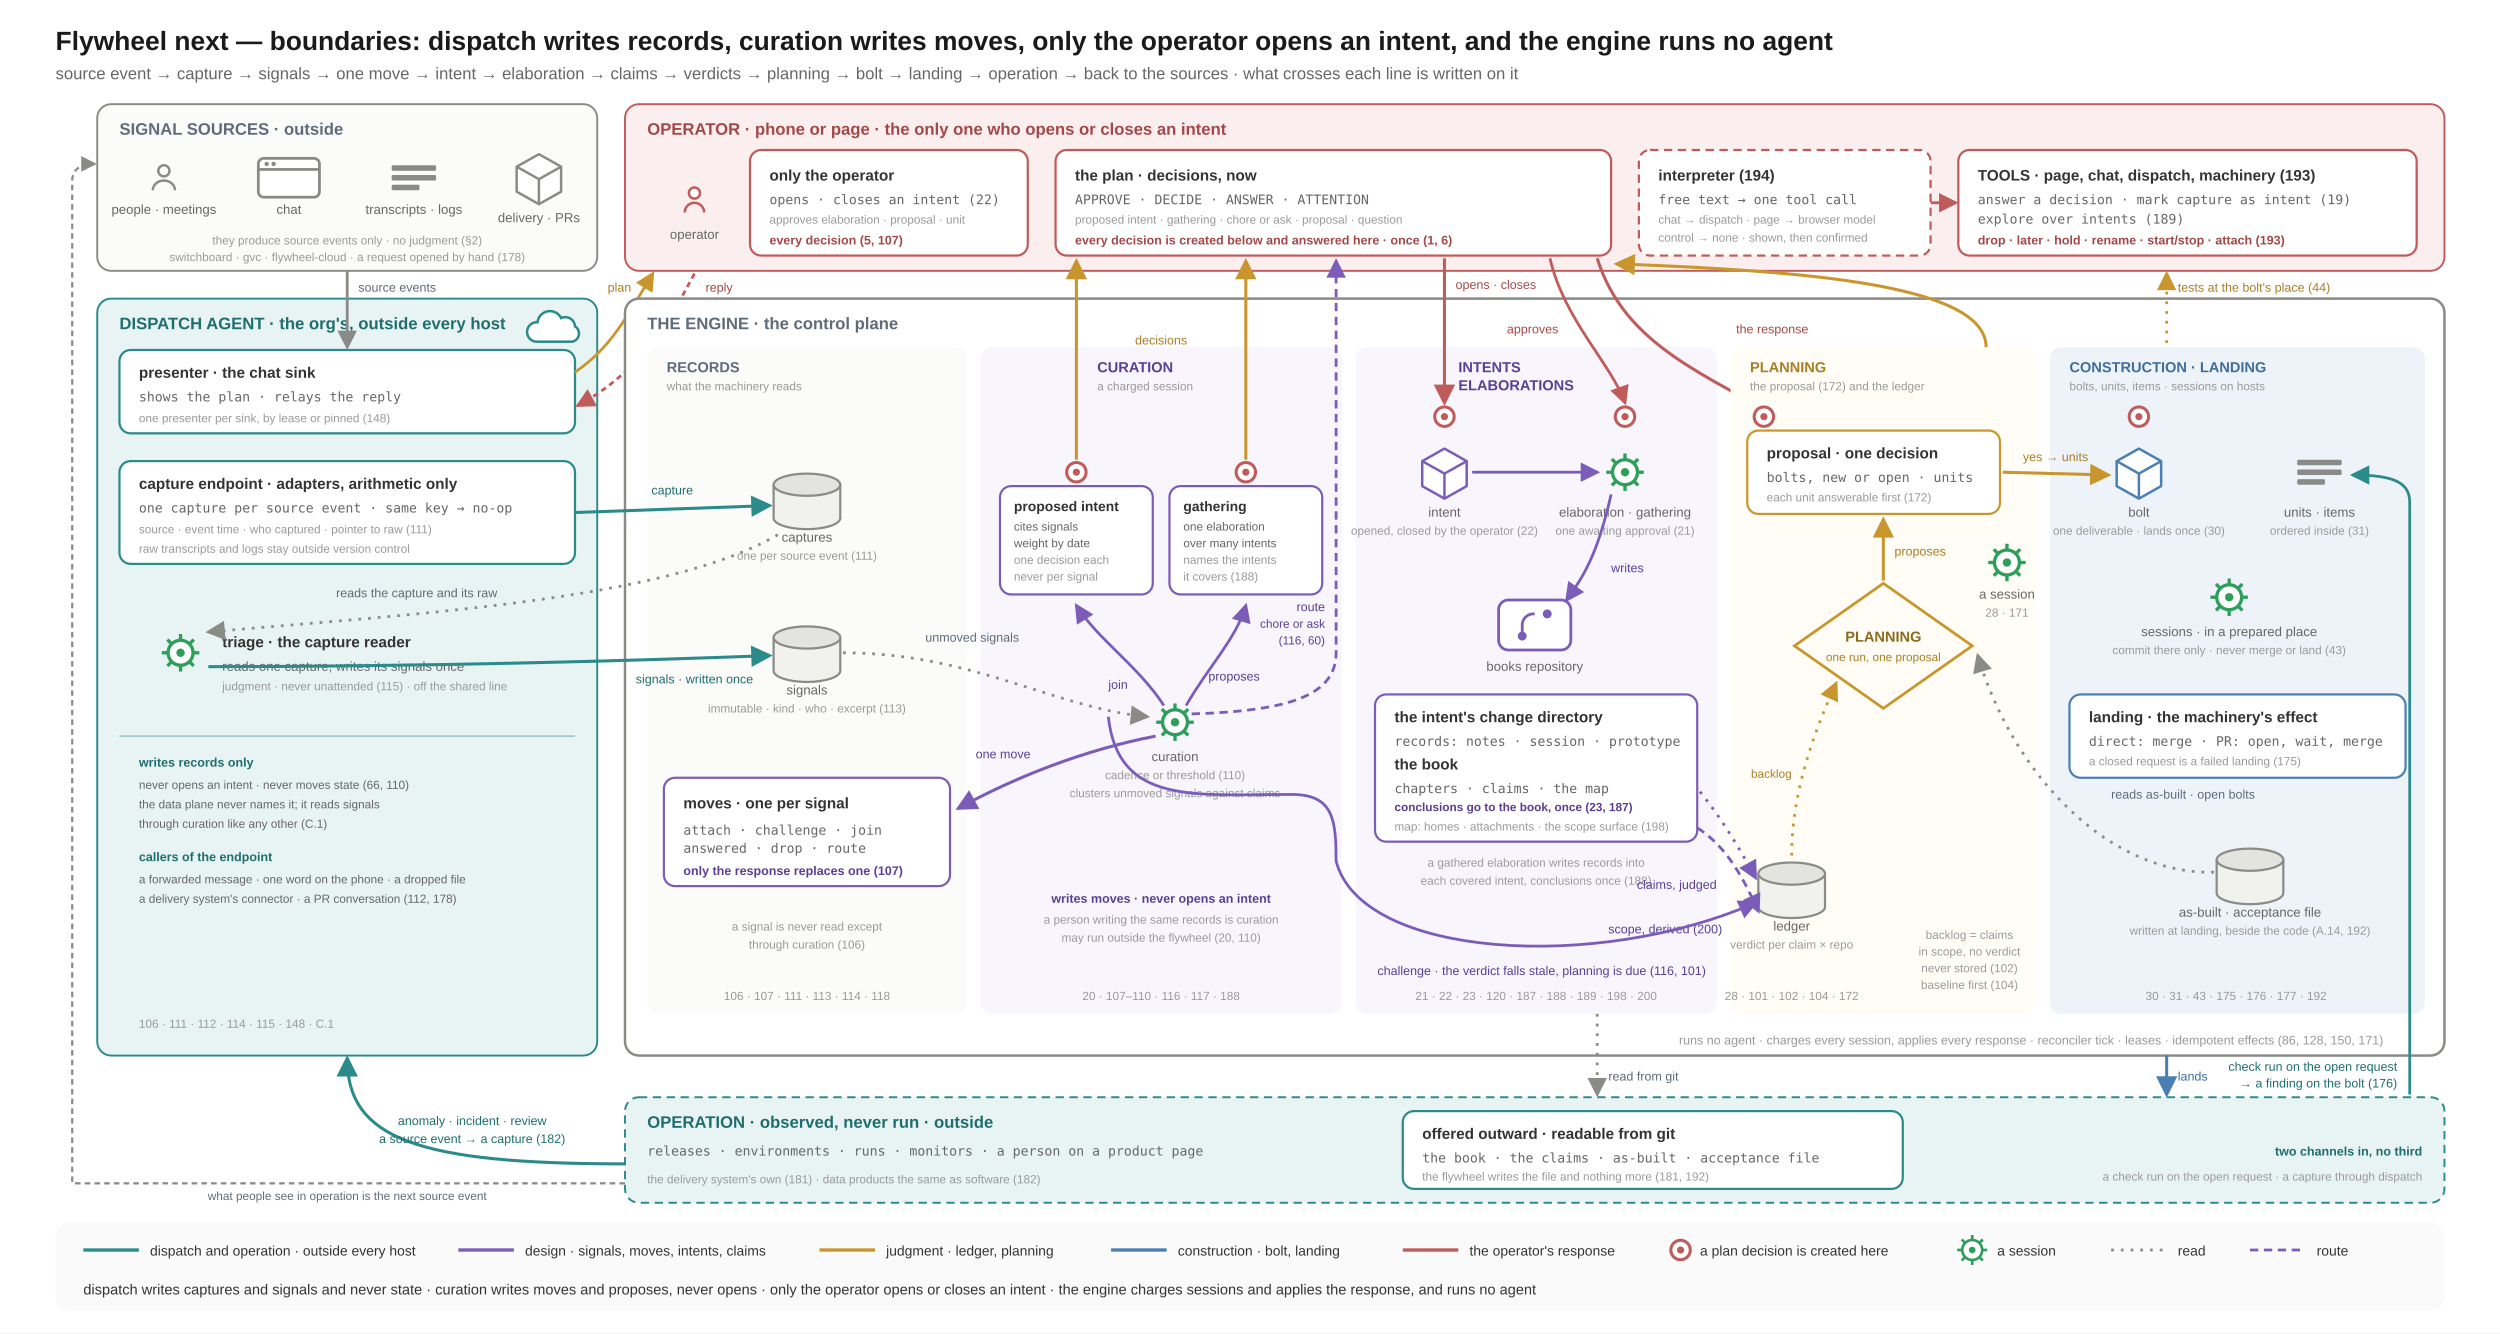
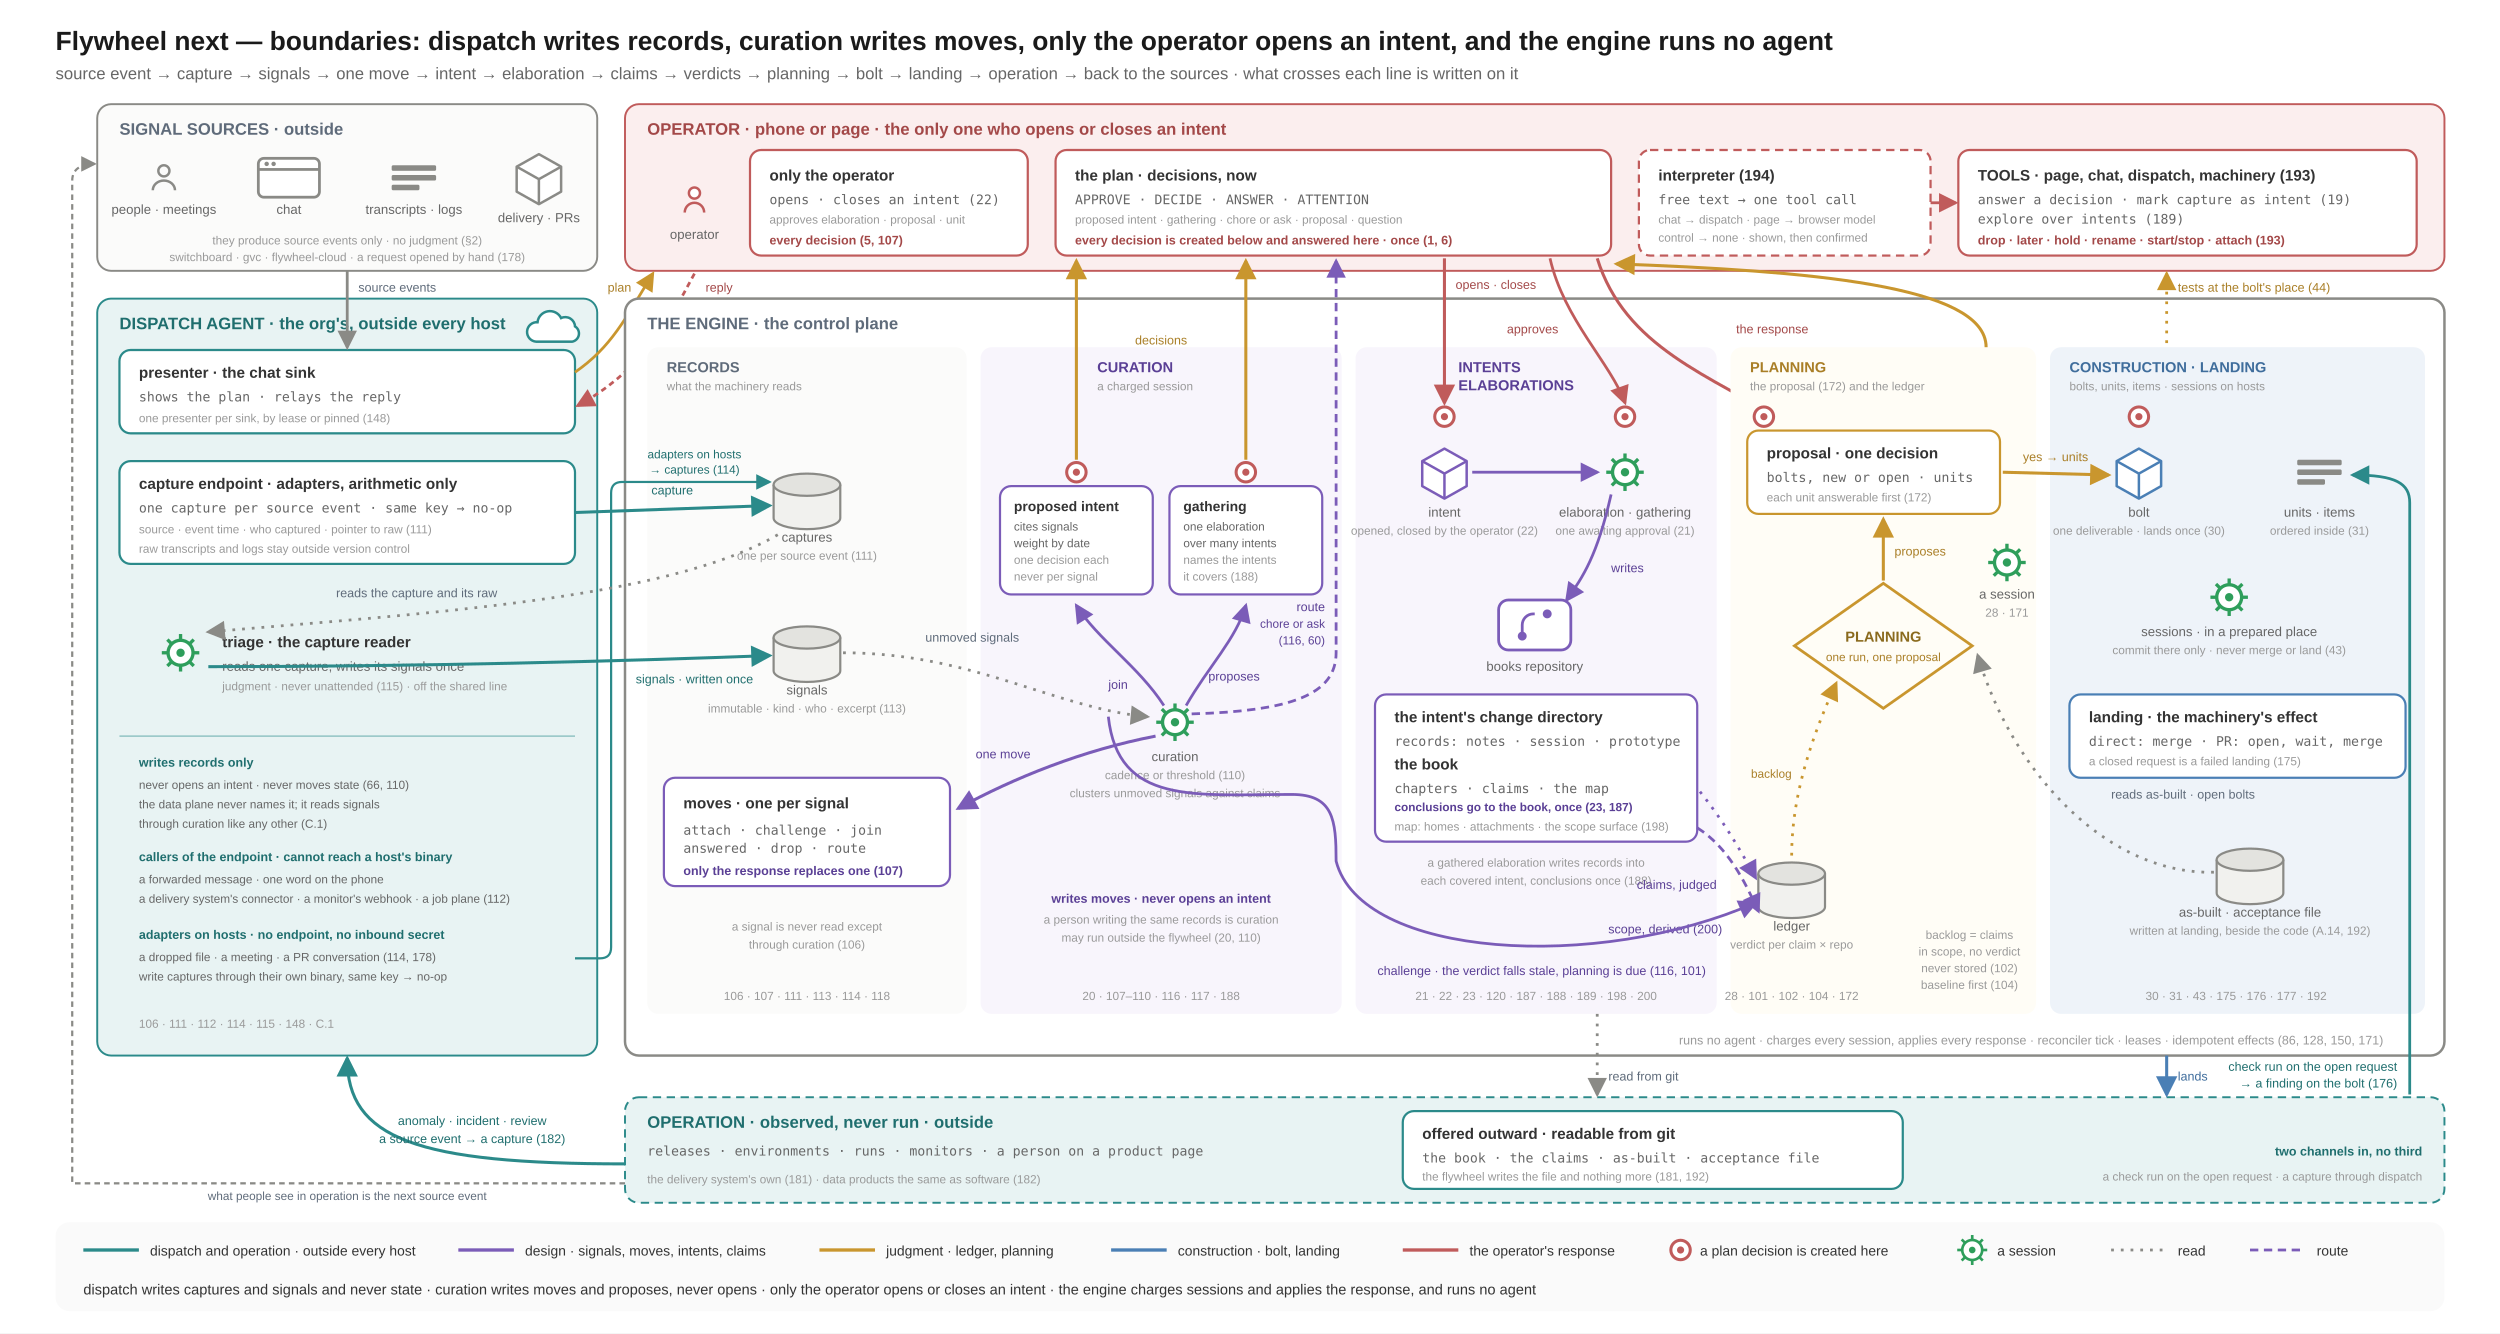
<svg xmlns="http://www.w3.org/2000/svg" viewBox="0 0 1800 960" font-family="-apple-system, 'Helvetica Neue', Arial, sans-serif">
  <defs>
    <marker id="mN" viewBox="0 0 10 10" refX="8.5" refY="5" markerWidth="7" markerHeight="7" orient="auto-start-reverse">
      <path d="M0 0L10 5L0 10z" fill="#8a8a86" />
    </marker>
    <marker id="mR" viewBox="0 0 10 10" refX="8.5" refY="5" markerWidth="7" markerHeight="7" orient="auto-start-reverse">
      <path d="M0 0L10 5L0 10z" fill="#c05b5b" />
    </marker>
    <marker id="mA" viewBox="0 0 10 10" refX="8.5" refY="5" markerWidth="7" markerHeight="7" orient="auto-start-reverse">
      <path d="M0 0L10 5L0 10z" fill="#c9962e" />
    </marker>
    <marker id="mP" viewBox="0 0 10 10" refX="8.5" refY="5" markerWidth="7" markerHeight="7" orient="auto-start-reverse">
      <path d="M0 0L10 5L0 10z" fill="#7b5cb8" />
    </marker>
    <marker id="mB" viewBox="0 0 10 10" refX="8.5" refY="5" markerWidth="7" markerHeight="7" orient="auto-start-reverse">
      <path d="M0 0L10 5L0 10z" fill="#4a7fb5" />
    </marker>
    <marker id="mT" viewBox="0 0 10 10" refX="8.5" refY="5" markerWidth="7" markerHeight="7" orient="auto-start-reverse">
      <path d="M0 0L10 5L0 10z" fill="#2b8a8a" />
    </marker>
    <g id="gear">
      <circle r="9" fill="#fff" stroke="currentColor" stroke-width="2.4" />
      <circle r="3" fill="currentColor" />
      <g stroke="currentColor" stroke-width="2.4">
        <line y1="-9" y2="-13.5" />
        <line y1="9" y2="13.5" />
        <line x1="-9" x2="-13.5" />
        <line x1="9" x2="13.5" />
        <line x1="-6.4" y1="-6.4" x2="-9.5" y2="-9.5" />
        <line x1="6.4" y1="6.4" x2="9.5" y2="9.5" />
        <line x1="-6.4" y1="6.4" x2="-9.5" y2="9.5" />
        <line x1="6.4" y1="-6.4" x2="9.5" y2="-9.5" />
      </g>
    </g>
    <g id="repo">
      <rect x="-26" y="-18" width="52" height="36" rx="7" fill="#fff" stroke="currentColor" stroke-width="2" />
      <circle cx="-9" cy="8" r="3.2" fill="currentColor" />
      <circle cx="9" cy="-8" r="3.2" fill="currentColor" />
      <path d="M -9 8 v-8 a 8 8 0 0 1 8 -8 h 1" fill="none" stroke="currentColor" stroke-width="2" />
    </g>
    <g id="person">
      <circle cy="-6" r="4" fill="#fff" stroke="currentColor" stroke-width="1.8" />
      <path d="M -7 8 a 7 7 0 0 1 14 0" fill="none" stroke="currentColor" stroke-width="1.8" />
    </g>
    <g id="people">
      <circle cy="-5" r="4" fill="none" stroke="currentColor" stroke-width="1.8" />
      <path d="M -8 9 a 8 7 0 0 1 16 0" fill="none" stroke="currentColor" stroke-width="1.8" />
    </g>
    <g id="browser">
      <rect x="-22" y="-14" width="44" height="28" rx="4" fill="#fff" stroke="currentColor" stroke-width="2" />
      <line x1="-22" y1="-6" x2="22" y2="-6" stroke="currentColor" stroke-width="2" />
      <circle cx="-16" cy="-10" r="1.6" fill="currentColor" />
      <circle cx="-11" cy="-10" r="1.6" fill="currentColor" />
    </g>
    <g id="cyl">
      <path d="M -24 -11 L -24 13 A 24 8 0 0 0 24 13 L 24 -11" fill="#f1f1ee" stroke="#8a8a86" stroke-width="1.6" />
      <ellipse cx="0" cy="-11" rx="24" ry="8" fill="#e3e3df" stroke="#8a8a86" stroke-width="1.6" />
    </g>
    <g id="marker">
      <circle r="7" fill="#fff" stroke="currentColor" stroke-width="2.2" />
      <circle r="2.6" fill="currentColor" />
    </g>
    <g id="rows" fill="#8a8a86">
      <rect x="-16" y="-9" width="32" height="4" rx="1" />
      <rect x="-16" y="-2" width="32" height="4" rx="1" />
      <rect x="-16" y="5" width="20" height="4" rx="1" />
    </g>
    <g id="cube" stroke="currentColor" stroke-width="1.8" stroke-linejoin="round">
      <path d="M -16 -8 L 0 -17 L 16 -8 L 16 10 L 0 19 L -16 10 Z" fill="#fff" />
      <path d="M -16 -8 L 0 1 L 16 -8 M 0 1 L 0 19" fill="none" />
    </g>
    <g id="cloud" fill="#fff" stroke="currentColor" stroke-width="1.8">
      <path d="M -14 8 a 7 7 0 0 1 1 -14 a 9 9 0 0 1 17 -3 a 7 7 0 0 1 10 6 a 6 6 0 0 1 -2 11 z" />
    </g>
  </defs>
  <rect width="1800" height="960" fill="#fff" />
  <text x="40" y="36" font-size="19" font-weight="700" fill="#1a1a1a">Flywheel next — boundaries: dispatch writes records, curation writes moves, only the operator opens an intent, and the engine runs no agent</text>
  <text x="40" y="57" font-size="12" fill="#666">source event → capture → signals → one move → intent → elaboration → claims → verdicts → planning → bolt → landing → operation → back to the sources · what crosses each line is written on it</text>
  <rect x="70" y="75" width="360" height="120" rx="10" fill="#fbfbfa" stroke="#8a8a86" stroke-width="1.4" />
  <text x="86" y="97" font-size="12" font-weight="700" fill="#5f6b7a">SIGNAL SOURCES · outside</text>
  <use href="#people" x="118" y="128" color="#8a8a86" />
  <text x="118" y="154" font-size="9.5" fill="#666" text-anchor="middle">people · meetings</text>
  <use href="#browser" x="208" y="128" color="#8a8a86" />
  <text x="208" y="154" font-size="9.5" fill="#666" text-anchor="middle">chat</text>
  <use href="#rows" x="298" y="128" color="#8a8a86" />
  <text x="298" y="154" font-size="9.5" fill="#666" text-anchor="middle">transcripts · logs</text>
  <use href="#cube" x="388" y="128" color="#8a8a86" />
  <text x="388" y="160" font-size="9.5" fill="#666" text-anchor="middle">delivery · PRs</text>
  <text x="250" y="176" font-size="8.5" fill="#999" text-anchor="middle">they produce source events only · no judgment (§2)</text>
  <text x="250" y="188" font-size="8.5" fill="#999" text-anchor="middle">switchboard · gvc · flywheel-cloud · a request opened by hand (178)</text>
  <rect x="450" y="75" width="1310" height="120" rx="10" fill="#fbeeee" stroke="#c05b5b" stroke-width="1.4" />
  <text x="466" y="97" font-size="12" font-weight="700" fill="#a34848">OPERATOR · phone or page · the only one who opens or closes an intent</text>
  <use href="#person" x="500" y="145" color="#c05b5b" />
  <text x="500" y="172" font-size="9.5" fill="#666" text-anchor="middle">operator</text>
  <rect x="540" y="108" width="200" height="76" rx="8" fill="#fff" stroke="#c05b5b" stroke-width="1.6" />
  <text x="554" y="130" font-size="11" font-weight="700" fill="#333">only the operator</text>
  <text x="554" y="147" font-size="9.5" font-family="monospace" fill="#666">opens · closes an intent (22)</text>
  <text x="554" y="161" font-size="8.5" fill="#999">approves elaboration · proposal · unit</text>
  <text x="554" y="176" font-size="9" font-weight="700" fill="#a34848">every decision (5, 107)</text>
  <rect x="760" y="108" width="400" height="76" rx="8" fill="#fff" stroke="#c05b5b" stroke-width="1.6" />
  <text x="774" y="130" font-size="11" font-weight="700" fill="#333">the plan · decisions, now</text>
  <text x="774" y="147" font-size="9.5" font-family="monospace" fill="#666">APPROVE · DECIDE · ANSWER · ATTENTION</text>
  <text x="774" y="161" font-size="8.5" fill="#999">proposed intent · gathering · chore or ask · proposal · question</text>
  <text x="774" y="176" font-size="9" font-weight="700" fill="#a34848">every decision is created below and answered here · once (1, 6)</text>
  <rect x="1180" y="108" width="210" height="76" rx="8" fill="#fff" stroke="#c05b5b" stroke-width="1.6" stroke-dasharray="6 4" />
  <text x="1194" y="130" font-size="11" font-weight="700" fill="#333">interpreter (194)</text>
  <text x="1194" y="147" font-size="9.5" font-family="monospace" fill="#666">free text → one tool call</text>
  <text x="1194" y="161" font-size="8.5" fill="#999">chat → dispatch · page → browser model</text>
  <text x="1194" y="174" font-size="8.5" fill="#999">control → none · shown, then confirmed</text>
  <path d="M 1390 146 L 1408 146" fill="none" stroke="#c05b5b" stroke-width="2" marker-end="url(#mR)" />
  <rect x="1410" y="108" width="330" height="76" rx="8" fill="#fff" stroke="#c05b5b" stroke-width="1.6" />
  <text x="1424" y="130" font-size="11" font-weight="700" fill="#333">TOOLS · page, chat, dispatch, machinery (193)</text>
  <text x="1424" y="147" font-size="9.5" font-family="monospace" fill="#666">answer a decision · mark capture as intent (19)</text>
  <text x="1424" y="161" font-size="9.5" font-family="monospace" fill="#666">explore over intents (189)</text>
  <text x="1424" y="176" font-size="9" font-weight="700" fill="#a34848">drop · later · hold · rename · start/stop · attach (193)</text>
  <rect x="70" y="215" width="360" height="545" rx="10" fill="#e8f3f3" stroke="#2b8a8a" stroke-width="1.4" />
  <text x="86" y="237" font-size="12" font-weight="700" fill="#1f6e6e">DISPATCH AGENT · the org's, outside every host</text>
  <use href="#cloud" x="400" y="238" color="#2b8a8a" />
  <rect x="86" y="252" width="328" height="60" rx="8" fill="#fff" stroke="#2b8a8a" stroke-width="1.6" />
  <text x="100" y="272" font-size="11" font-weight="700" fill="#333">presenter · the chat sink</text>
  <text x="100" y="289" font-size="9.5" font-family="monospace" fill="#666">shows the plan · relays the reply</text>
  <text x="100" y="304" font-size="8.5" fill="#999">one presenter per sink, by lease or pinned (148)</text>
  <rect x="86" y="332" width="328" height="74" rx="8" fill="#fff" stroke="#2b8a8a" stroke-width="1.6" />
  <text x="100" y="352" font-size="11" font-weight="700" fill="#333">capture endpoint · adapters, arithmetic only</text>
  <text x="100" y="369" font-size="9.5" font-family="monospace" fill="#666">one capture per source event · same key → no-op</text>
  <text x="100" y="384" font-size="8.5" fill="#999">source · event time · who captured · pointer to raw (111)</text>
  <text x="100" y="398" font-size="8.5" fill="#999">raw transcripts and logs stay outside version control</text>
  <use href="#gear" x="130" y="470" color="#2e9e5b" />
  <text x="160" y="466" font-size="11" font-weight="700" fill="#333">triage · the capture reader</text>
  <text x="160" y="483" font-size="9.5" fill="#666">reads one capture, writes its signals once</text>
  <text x="160" y="497" font-size="8.5" fill="#999">judgment · never unattended (115) · off the shared line</text>
  <line x1="86" y1="530" x2="414" y2="530" stroke="#2b8a8a" stroke-width="1" opacity="0.5" />
  <text x="100" y="552" font-size="9" font-weight="700" fill="#1f6e6e">writes records only</text>
  <text x="100" y="568" font-size="8.5" fill="#666">never opens an intent · never moves state (66, 110)</text>
  <text x="100" y="582" font-size="8.5" fill="#666">the data plane never names it; it reads signals</text>
  <text x="100" y="596" font-size="8.5" fill="#666">through curation like any other (C.1)</text>
-   <text x="100" y="620" font-size="9" font-weight="700" fill="#1f6e6e">callers of the endpoint</text>
-   <text x="100" y="636" font-size="8.5" fill="#666">a forwarded message · one word on the phone · a dropped file</text>
-   <text x="100" y="650" font-size="8.5" fill="#666">a delivery system's connector · a PR conversation (112, 178)</text>
+   <text x="100" y="620" font-size="9" font-weight="700" fill="#1f6e6e">callers of the endpoint · cannot reach a host's binary</text>
+   <text x="100" y="636" font-size="8.5" fill="#666">a forwarded message · one word on the phone</text>
+   <text x="100" y="650" font-size="8.5" fill="#666">a delivery system's connector · a monitor's webhook · a job plane (112)</text>
+   <text x="100" y="676" font-size="9" font-weight="700" fill="#1f6e6e">adapters on hosts · no endpoint, no inbound secret</text>
+   <text x="100" y="692" font-size="8.5" fill="#666">a dropped file · a meeting · a PR conversation (114, 178)</text>
+   <text x="100" y="706" font-size="8.5" fill="#666">write captures through their own binary, same key → no-op</text>
  <text x="100" y="740" font-size="8.5" fill="#999">106 · 111 · 112 · 114 · 115 · 148 · C.1</text>
  <path d="M 250 195 L 250 250" fill="none" stroke="#8a8a86" stroke-width="2" marker-end="url(#mN)" />
  <text x="258" y="210" font-size="9" fill="#5f6b7a">source events</text>
  <path d="M 414 268 C 440 250, 450 230, 470 197" fill="none" stroke="#c9962e" stroke-width="2" marker-end="url(#mA)" />
  <path d="M 500 197 C 480 235, 460 268, 416 292" fill="none" stroke="#c05b5b" stroke-width="2" stroke-dasharray="4 3" marker-end="url(#mR)" />
  <text x="446" y="210" font-size="9" fill="#a97e26" text-anchor="middle">plan</text>
  <text x="508" y="210" font-size="9" fill="#a34848">reply</text>
  <rect x="450" y="215" width="1310" height="545" rx="10" fill="#fff" stroke="#8a8a86" stroke-width="1.8" />
  <text x="466" y="237" font-size="12" font-weight="700" fill="#5f6b7a">THE ENGINE · the control plane</text>
  <text x="1716" y="752" font-size="9" fill="#999" text-anchor="end">runs no agent · charges every session, applies every response · reconciler tick · leases · idempotent effects (86, 128, 150, 171)</text>
  <rect x="466" y="250" width="230" height="480" rx="8" fill="#fbfbfa" stroke="none" />
  <text x="480" y="268" font-size="10.5" font-weight="700" fill="#5f6b7a">RECORDS</text>
  <text x="480" y="281" font-size="8.5" fill="#999">what the machinery reads</text>
  <use href="#cyl" x="581" y="360" />
  <text x="581" y="390" font-size="9.5" fill="#666" text-anchor="middle">captures</text>
  <text x="581" y="403" font-size="8.5" fill="#999" text-anchor="middle">one per source event (111)</text>
  <use href="#cyl" x="581" y="470" />
  <text x="581" y="500" font-size="9.5" fill="#666" text-anchor="middle">signals</text>
  <text x="581" y="513" font-size="8.5" fill="#999" text-anchor="middle">immutable · kind · who · excerpt (113)</text>
  <rect x="478" y="560" width="206" height="78" rx="8" fill="#fff" stroke="#7b5cb8" stroke-width="1.6" />
  <text x="492" y="582" font-size="11" font-weight="700" fill="#333">moves · one per signal</text>
  <text x="492" y="601" font-size="9.5" font-family="monospace" fill="#666">attach · challenge · join</text>
  <text x="492" y="614" font-size="9.5" font-family="monospace" fill="#666">answered · drop · route</text>
  <text x="492" y="630" font-size="9" font-weight="700" fill="#5a3f95">only the response replaces one (107)</text>
  <text x="581" y="670" font-size="8.5" fill="#999" text-anchor="middle">a signal is never read except</text>
  <text x="581" y="683" font-size="8.5" fill="#999" text-anchor="middle">through curation (106)</text>
  <text x="581" y="720" font-size="8.5" fill="#999" text-anchor="middle">106 · 107 · 111 · 113 · 114 · 118</text>
  <path d="M 414 369 L 554 364" fill="none" stroke="#2b8a8a" stroke-width="2.2" marker-end="url(#mT)" />
  <text x="484" y="356" font-size="9" fill="#1f6e6e" text-anchor="middle">capture</text>
+   <path d="M 414 690 L 432 690 Q 440 690 440 682 L 440 355 Q 440 347 448 347 L 554 347" fill="none" stroke="#2b8a8a" stroke-width="1.6" marker-end="url(#mT)" />
+   <text x="500" y="330" font-size="8.5" fill="#1f6e6e" text-anchor="middle">adapters on hosts</text>
+   <text x="500" y="341" font-size="8.5" fill="#1f6e6e" text-anchor="middle">→ captures (114)</text>
  <path d="M 560 385 C 480 432, 300 442, 150 455" fill="none" stroke="#8a8a86" stroke-width="2" stroke-dasharray="2 5" marker-end="url(#mN)" />
  <text x="300" y="430" font-size="9" fill="#5f6b7a" text-anchor="middle">reads the capture and its raw</text>
  <path d="M 150 480 C 300 480, 450 476, 554 472" fill="none" stroke="#2b8a8a" stroke-width="2.2" marker-end="url(#mT)" />
  <text x="500" y="492" font-size="9" fill="#1f6e6e" text-anchor="middle">signals · written once</text>
  <rect x="706" y="250" width="260" height="480" rx="8" fill="#f8f5fc" stroke="none" />
  <text x="790" y="268" font-size="10.5" font-weight="700" fill="#5a3f95">CURATION</text>
  <text x="790" y="281" font-size="8.5" fill="#999">a charged session</text>
  <use href="#marker" x="775" y="340" color="#c05b5b" />
  <rect x="720" y="350" width="110" height="78" rx="8" fill="#fff" stroke="#7b5cb8" stroke-width="1.6" />
  <text x="730" y="368" font-size="10" font-weight="700" fill="#333">proposed intent</text>
  <text x="730" y="382" font-size="8.5" fill="#666">cites signals</text>
  <text x="730" y="394" font-size="8.5" fill="#666">weight by date</text>
  <text x="730" y="406" font-size="8.5" fill="#999">one decision each</text>
  <text x="730" y="418" font-size="8.5" fill="#999">never per signal</text>
  <use href="#marker" x="897" y="340" color="#c05b5b" />
  <rect x="842" y="350" width="110" height="78" rx="8" fill="#fff" stroke="#7b5cb8" stroke-width="1.6" />
  <text x="852" y="368" font-size="10" font-weight="700" fill="#333">gathering</text>
  <text x="852" y="382" font-size="8.5" fill="#666">one elaboration</text>
  <text x="852" y="394" font-size="8.5" fill="#666">over many intents</text>
  <text x="852" y="406" font-size="8.5" fill="#999">names the intents</text>
  <text x="852" y="418" font-size="8.5" fill="#999">it covers (188)</text>
  <use href="#gear" x="846" y="520" color="#2e9e5b" />
  <text x="846" y="548" font-size="9.5" fill="#666" text-anchor="middle">curation</text>
  <text x="846" y="561" font-size="8.5" fill="#999" text-anchor="middle">cadence or threshold (110)</text>
  <text x="846" y="574" font-size="8.5" fill="#999" text-anchor="middle">clusters unmoved signals against claims</text>
  <path d="M 838 508 C 820 480, 790 460, 775 436" fill="none" stroke="#7b5cb8" stroke-width="2" marker-end="url(#mP)" />
  <text x="812" y="496" font-size="9" fill="#5a3f95" text-anchor="end">join</text>
  <path d="M 854 508 C 870 480, 890 460, 897 436" fill="none" stroke="#7b5cb8" stroke-width="2" marker-end="url(#mP)" />
  <text x="870" y="490" font-size="9" fill="#5a3f95">proposes</text>
  <text x="836" y="650" font-size="9" font-weight="700" fill="#5a3f95" text-anchor="middle">writes moves · never opens an intent</text>
  <text x="836" y="665" font-size="8.5" fill="#999" text-anchor="middle">a person writing the same records is curation</text>
  <text x="836" y="678" font-size="8.5" fill="#999" text-anchor="middle">may run outside the flywheel (20, 110)</text>
  <text x="836" y="720" font-size="8.5" fill="#999" text-anchor="middle">20 · 107–110 · 116 · 117 · 188</text>
  <path d="M 607 470 C 700 470, 760 510, 826 516" fill="none" stroke="#8a8a86" stroke-width="2" stroke-dasharray="2 5" marker-end="url(#mN)" />
  <text x="700" y="462" font-size="9" fill="#5f6b7a" text-anchor="middle">unmoved signals</text>
  <path d="M 832 530 C 780 540, 730 560, 690 582" fill="none" stroke="#7b5cb8" stroke-width="2.2" marker-end="url(#mP)" />
  <text x="742" y="546" font-size="9" fill="#5a3f95" text-anchor="end">one move</text>
  <path d="M 775 331 L 775 188" fill="none" stroke="#c9962e" stroke-width="2.2" marker-end="url(#mA)" />
  <path d="M 897 331 L 897 188" fill="none" stroke="#c9962e" stroke-width="2.2" marker-end="url(#mA)" />
  <text x="836" y="248" font-size="9" fill="#a97e26" text-anchor="middle">decisions</text>
  <path d="M 858 514 C 930 512, 962 500, 962 470 L 962 188" fill="none" stroke="#7b5cb8" stroke-width="2" stroke-dasharray="6 4" marker-end="url(#mP)" />
  <text x="954" y="440" font-size="9" fill="#5a3f95" text-anchor="end">route</text>
  <text x="954" y="452" font-size="8.5" fill="#5a3f95" text-anchor="end">chore or ask</text>
  <text x="954" y="464" font-size="8.5" fill="#5a3f95" text-anchor="end">(116, 60)</text>
  <rect x="976" y="250" width="260" height="480" rx="8" fill="#f8f5fc" stroke="none" />
  <text x="1050" y="268" font-size="10.5" font-weight="700" fill="#5a3f95">INTENTS</text>
  <text x="1050" y="281" font-size="10.5" font-weight="700" fill="#5a3f95">ELABORATIONS</text>
  <use href="#marker" x="1040" y="300" color="#c05b5b" />
  <use href="#cube" x="1040" y="340" color="#7b5cb8" />
  <text x="1040" y="372" font-size="9.5" fill="#666" text-anchor="middle">intent</text>
  <text x="1040" y="385" font-size="8.5" fill="#999" text-anchor="middle">opened, closed by the operator (22)</text>
  <use href="#marker" x="1170" y="300" color="#c05b5b" />
  <use href="#gear" x="1170" y="340" color="#2e9e5b" />
  <text x="1170" y="372" font-size="9.5" fill="#666" text-anchor="middle">elaboration · gathering</text>
  <text x="1170" y="385" font-size="8.5" fill="#999" text-anchor="middle">one awaiting approval (21)</text>
  <path d="M 1060 340 C 1090 340, 1120 340, 1150 340" fill="none" stroke="#7b5cb8" stroke-width="2" marker-end="url(#mP)" />
  <use href="#repo" x="1105" y="450" color="#7b5cb8" />
  <text x="1105" y="483" font-size="9.5" fill="#666" text-anchor="middle">books repository</text>
  <path d="M 1160 356 C 1150 400, 1140 415, 1128 432" fill="none" stroke="#7b5cb8" stroke-width="2" marker-end="url(#mP)" />
  <text x="1160" y="412" font-size="9" fill="#5a3f95">writes</text>
  <rect x="990" y="500" width="232" height="106" rx="8" fill="#fff" stroke="#7b5cb8" stroke-width="1.6" />
  <text x="1004" y="520" font-size="11" font-weight="700" fill="#333">the intent's change directory</text>
  <text x="1004" y="537" font-size="9.5" font-family="monospace" fill="#666">records: notes · session · prototype</text>
  <text x="1004" y="554" font-size="11" font-weight="700" fill="#333">the book</text>
  <text x="1004" y="571" font-size="9.5" font-family="monospace" fill="#666">chapters · claims · the map</text>
  <text x="1004" y="584" font-size="8.5" fill="#5a3f95" font-weight="700">conclusions go to the book, once (23, 187)</text>
  <text x="1004" y="598" font-size="8.5" fill="#999">map: homes · attachments · the scope surface (198)</text>
  <text x="1106" y="624" font-size="8.5" fill="#999" text-anchor="middle">a gathered elaboration writes records into</text>
  <text x="1106" y="637" font-size="8.5" fill="#999" text-anchor="middle">each covered intent, conclusions once (188)</text>
  <text x="1106" y="720" font-size="8.5" fill="#999" text-anchor="middle">21 · 22 · 23 · 120 · 187 · 188 · 189 · 198 · 200</text>
  <path d="M 1040 186 C 1040 240, 1040 260, 1040 290" fill="none" stroke="#c05b5b" stroke-width="2.2" marker-end="url(#mR)" />
  <text x="1048" y="208" font-size="9" fill="#a34848">opens · closes</text>
  <path d="M 1116 186 C 1126 230, 1160 262, 1170 290" fill="none" stroke="#c05b5b" stroke-width="2" marker-end="url(#mR)" />
  <text x="1122" y="240" font-size="9" fill="#a34848" text-anchor="end">approves</text>
  <path d="M 1150 186 C 1170 250, 1230 270, 1290 306" fill="none" stroke="#c05b5b" stroke-width="2.2" marker-end="url(#mR)" />
  <text x="1250" y="240" font-size="9" fill="#a34848">the response</text>
  <path d="M 1430 308 L 1430 250 C 1430 205, 1300 195, 1164 190" fill="none" stroke="#c9962e" stroke-width="2.2" marker-end="url(#mA)" />
  <path d="M 1560 296 C 1560 260, 1560 240, 1560 197" fill="none" stroke="#c9962e" stroke-width="2" stroke-dasharray="2 5" marker-end="url(#mA)" />
  <text x="1568" y="210" font-size="9" fill="#a97e26">tests at the bolt's place (44)</text>
  <rect x="1246" y="250" width="220" height="480" rx="8" fill="#fffdf6" stroke="none" />
  <text x="1260" y="268" font-size="10.5" font-weight="700" fill="#a97e26">PLANNING</text>
  <text x="1260" y="281" font-size="8.5" fill="#999">the proposal (172) and the ledger</text>
  <use href="#marker" x="1270" y="300" color="#c05b5b" />
  <rect x="1258" y="310" width="182" height="60" rx="8" fill="#fff" stroke="#c9962e" stroke-width="1.6" />
  <text x="1272" y="330" font-size="11" font-weight="700" fill="#333">proposal · one decision</text>
  <text x="1272" y="347" font-size="9.5" font-family="monospace" fill="#666">bolts, new or open · units</text>
  <text x="1272" y="361" font-size="8.5" fill="#999">each unit answerable first (172)</text>
  <polygon points="1356,420 1420,465 1356,510 1292,465" fill="#fffdf6" stroke="#c9962e" stroke-width="2" />
  <text x="1356" y="462" font-size="10.5" font-weight="700" fill="#8a6a1d" text-anchor="middle">PLANNING</text>
  <text x="1356" y="476" font-size="8.5" fill="#a97e26" text-anchor="middle">one run, one proposal</text>
  <path d="M 1356 418 L 1356 374" fill="none" stroke="#c9962e" stroke-width="2.2" marker-end="url(#mA)" />
  <text x="1364" y="400" font-size="9" fill="#a97e26">proposes</text>
  <use href="#gear" x="1445" y="405" color="#2e9e5b" />
  <text x="1445" y="431" font-size="9.5" fill="#666" text-anchor="middle">a session</text>
  <text x="1445" y="444" font-size="8.5" fill="#999" text-anchor="middle">28 · 171</text>
  <use href="#cyl" x="1290" y="640" />
  <text x="1290" y="670" font-size="9.5" fill="#666" text-anchor="middle">ledger</text>
  <text x="1290" y="683" font-size="8.5" fill="#999" text-anchor="middle">verdict per claim × repo</text>
  <path d="M 1290 616 C 1290 580, 1300 540, 1322 492" fill="none" stroke="#c9962e" stroke-width="2" stroke-dasharray="2 5" marker-end="url(#mA)" />
  <text x="1290" y="560" font-size="8.5" fill="#a97e26" text-anchor="end">backlog</text>
  <text x="1418" y="676" font-size="8.5" fill="#999" text-anchor="middle">backlog = claims</text>
  <text x="1418" y="688" font-size="8.5" fill="#999" text-anchor="middle">in scope, no verdict</text>
  <text x="1418" y="700" font-size="8.5" fill="#999" text-anchor="middle">never stored (102)</text>
  <text x="1418" y="712" font-size="8.5" fill="#999" text-anchor="middle">baseline first (104)</text>
  <text x="1290" y="720" font-size="8.5" fill="#999" text-anchor="middle">28 · 101 · 102 · 104 · 172</text>
  <path d="M 1224 570 C 1240 590, 1252 610, 1264 632" fill="none" stroke="#7b5cb8" stroke-width="2" stroke-dasharray="2 5" marker-end="url(#mP)" />
  <text x="1236" y="640" font-size="9" fill="#5a3f95" text-anchor="end">claims, judged</text>
  <path d="M 1222 596 C 1244 610, 1256 634, 1266 656" fill="none" stroke="#7b5cb8" stroke-width="2" stroke-dasharray="6 4" marker-end="url(#mP)" />
  <text x="1240" y="672" font-size="9" fill="#5a3f95" text-anchor="end">scope, derived (200)</text>
  <path d="M 798 516 C 805 580, 860 572, 930 572 C 960 572, 962 590, 962 620 C 980 690, 1150 700, 1264 650" fill="none" stroke="#7b5cb8" stroke-width="2" marker-end="url(#mP)" />
  <text x="1110" y="702" font-size="9" fill="#5a3f95" text-anchor="middle">challenge · the verdict falls stale, planning is due (116, 101)</text>
  <rect x="1476" y="250" width="270" height="480" rx="8" fill="#eef3f9" stroke="none" />
  <text x="1490" y="268" font-size="10.5" font-weight="700" fill="#3f6d9c">CONSTRUCTION · LANDING</text>
  <text x="1490" y="281" font-size="8.5" fill="#999">bolts, units, items · sessions on hosts</text>
  <use href="#marker" x="1540" y="300" color="#c05b5b" />
  <use href="#cube" x="1540" y="340" color="#4a7fb5" />
  <text x="1540" y="372" font-size="9.5" fill="#666" text-anchor="middle">bolt</text>
  <text x="1540" y="385" font-size="8.5" fill="#999" text-anchor="middle">one deliverable · lands once (30)</text>
  <use href="#rows" x="1670" y="340" color="#4a7fb5" />
  <text x="1670" y="372" font-size="9.5" fill="#666" text-anchor="middle">units · items</text>
  <text x="1670" y="385" font-size="8.5" fill="#999" text-anchor="middle">ordered inside (31)</text>
  <use href="#gear" x="1605" y="430" color="#2e9e5b" />
  <text x="1605" y="458" font-size="9.5" fill="#666" text-anchor="middle">sessions · in a prepared place</text>
  <text x="1605" y="471" font-size="8.5" fill="#999" text-anchor="middle">commit there only · never merge or land (43)</text>
  <rect x="1490" y="500" width="242" height="60" rx="8" fill="#fff" stroke="#4a7fb5" stroke-width="1.6" />
  <text x="1504" y="520" font-size="11" font-weight="700" fill="#333">landing · the machinery's effect</text>
  <text x="1504" y="537" font-size="9.5" font-family="monospace" fill="#666">direct: merge · PR: open, wait, merge</text>
  <text x="1504" y="551" font-size="8.5" fill="#999">a closed request is a failed landing (175)</text>
  <use href="#cyl" x="1620" y="630" />
  <text x="1620" y="660" font-size="9.5" fill="#666" text-anchor="middle">as-built · acceptance file</text>
  <text x="1620" y="673" font-size="8.5" fill="#999" text-anchor="middle">written at landing, beside the code (A.14, 192)</text>
  <text x="1610" y="720" font-size="8.5" fill="#999" text-anchor="middle">30 · 31 · 43 · 175 · 176 · 177 · 192</text>
  <path d="M 1442 340 L 1518 342" fill="none" stroke="#c9962e" stroke-width="2.2" marker-end="url(#mA)" />
  <text x="1480" y="332" font-size="9" fill="#a97e26" text-anchor="middle">yes → units</text>
  <path d="M 1594 628 C 1520 630, 1450 560, 1424 472" fill="none" stroke="#8a8a86" stroke-width="2" stroke-dasharray="2 5" marker-end="url(#mN)" />
  <text x="1520" y="575" font-size="9" fill="#5f6b7a">reads as-built · open bolts</text>
  <rect x="450" y="790" width="1310" height="76" rx="10" fill="#e8f3f3" stroke="#2b8a8a" stroke-width="1.4" stroke-dasharray="6 4" />
  <text x="466" y="812" font-size="12" font-weight="700" fill="#1f6e6e">OPERATION · observed, never run · outside</text>
  <text x="466" y="832" font-size="9.5" font-family="monospace" fill="#666">releases · environments · runs · monitors · a person on a product page</text>
  <text x="466" y="852" font-size="8.5" fill="#999">the delivery system's own (181) · data products the same as software (182)</text>
  <rect x="1010" y="800" width="360" height="56" rx="8" fill="#fff" stroke="#2b8a8a" stroke-width="1.6" />
  <text x="1024" y="820" font-size="11" font-weight="700" fill="#333">offered outward · readable from git</text>
  <text x="1024" y="837" font-size="9.5" font-family="monospace" fill="#666">the book · the claims · as-built · acceptance file</text>
  <text x="1024" y="850" font-size="8.5" fill="#999">the flywheel writes the file and nothing more (181, 192)</text>
  <text x="1744" y="832" font-size="9" fill="#1f6e6e" text-anchor="end" font-weight="700">two channels in, no third</text>
  <text x="1744" y="850" font-size="8.5" fill="#999" text-anchor="end">a check run on the open request · a capture through dispatch</text>
  <path d="M 1560 760 L 1560 788" fill="none" stroke="#4a7fb5" stroke-width="2.2" marker-end="url(#mB)" />
  <text x="1568" y="778" font-size="9" fill="#3f6d9c">lands</text>
  <path d="M 1735 788 C 1735 700, 1735 420, 1735 362 C 1735 348, 1725 342, 1694 342" fill="none" stroke="#2b8a8a" stroke-width="2" marker-end="url(#mT)" />
  <text x="1726" y="771" font-size="9" fill="#1f6e6e" text-anchor="end">check run on the open request</text>
  <text x="1726" y="783" font-size="9" fill="#1f6e6e" text-anchor="end">→ a finding on the bolt (176)</text>
  <path d="M 1150 730 L 1150 788" fill="none" stroke="#8a8a86" stroke-width="2" stroke-dasharray="2 5" marker-end="url(#mN)" />
  <text x="1158" y="778" font-size="9" fill="#5f6b7a">read from git</text>
  <path d="M 450 838 C 300 838, 250 820, 250 762" fill="none" stroke="#2b8a8a" stroke-width="2.2" marker-end="url(#mT)" />
  <text x="340" y="810" font-size="9" fill="#1f6e6e" text-anchor="middle">anomaly · incident · review</text>
  <text x="340" y="823" font-size="9" fill="#1f6e6e" text-anchor="middle">a source event → a capture (182)</text>
  <path d="M 450 852 L 52 852 L 52 130 C 52 122, 58 118, 68 118" fill="none" stroke="#8a8a86" stroke-width="1.6" stroke-dasharray="4 3" marker-end="url(#mN)" />
  <text x="250" y="864" font-size="8.5" fill="#5f6b7a" text-anchor="middle">what people see in operation is the next source event</text>
  <rect x="40" y="880" width="1720" height="64" rx="10" fill="#fafafa" />
  <line x1="60" y1="900" x2="100" y2="900" stroke="#2b8a8a" stroke-width="2.4" />
  <text x="108" y="904" font-size="10" fill="#333">dispatch and operation · outside every host</text>
  <line x1="330" y1="900" x2="370" y2="900" stroke="#7b5cb8" stroke-width="2.4" />
  <text x="378" y="904" font-size="10" fill="#333">design · signals, moves, intents, claims</text>
  <line x1="590" y1="900" x2="630" y2="900" stroke="#c9962e" stroke-width="2.4" />
  <text x="638" y="904" font-size="10" fill="#333">judgment · ledger, planning</text>
  <line x1="800" y1="900" x2="840" y2="900" stroke="#4a7fb5" stroke-width="2.4" />
  <text x="848" y="904" font-size="10" fill="#333">construction · bolt, landing</text>
  <line x1="1010" y1="900" x2="1050" y2="900" stroke="#c05b5b" stroke-width="2.4" />
  <text x="1058" y="904" font-size="10" fill="#333">the operator's response</text>
  <use href="#marker" x="1210" y="900" color="#c05b5b" />
  <text x="1224" y="904" font-size="10" fill="#333">a plan decision is created here</text>
  <use href="#gear" transform="translate(1420,900) scale(0.8)" color="#2e9e5b" />
  <text x="1438" y="904" font-size="10" fill="#333">a session</text>
  <line x1="1520" y1="900" x2="1560" y2="900" stroke="#8a8a86" stroke-width="2" stroke-dasharray="2 5" />
  <text x="1568" y="904" font-size="10" fill="#333">read</text>
  <line x1="1620" y1="900" x2="1660" y2="900" stroke="#7b5cb8" stroke-width="2" stroke-dasharray="6 4" />
  <text x="1668" y="904" font-size="10" fill="#333">route</text>
  <text x="60" y="932" font-size="10.5" fill="#333">dispatch writes captures and signals and never state · curation writes moves and proposes, never opens · only the operator opens or closes an intent · the engine charges sessions and applies the response, and runs no agent</text>
</svg>
